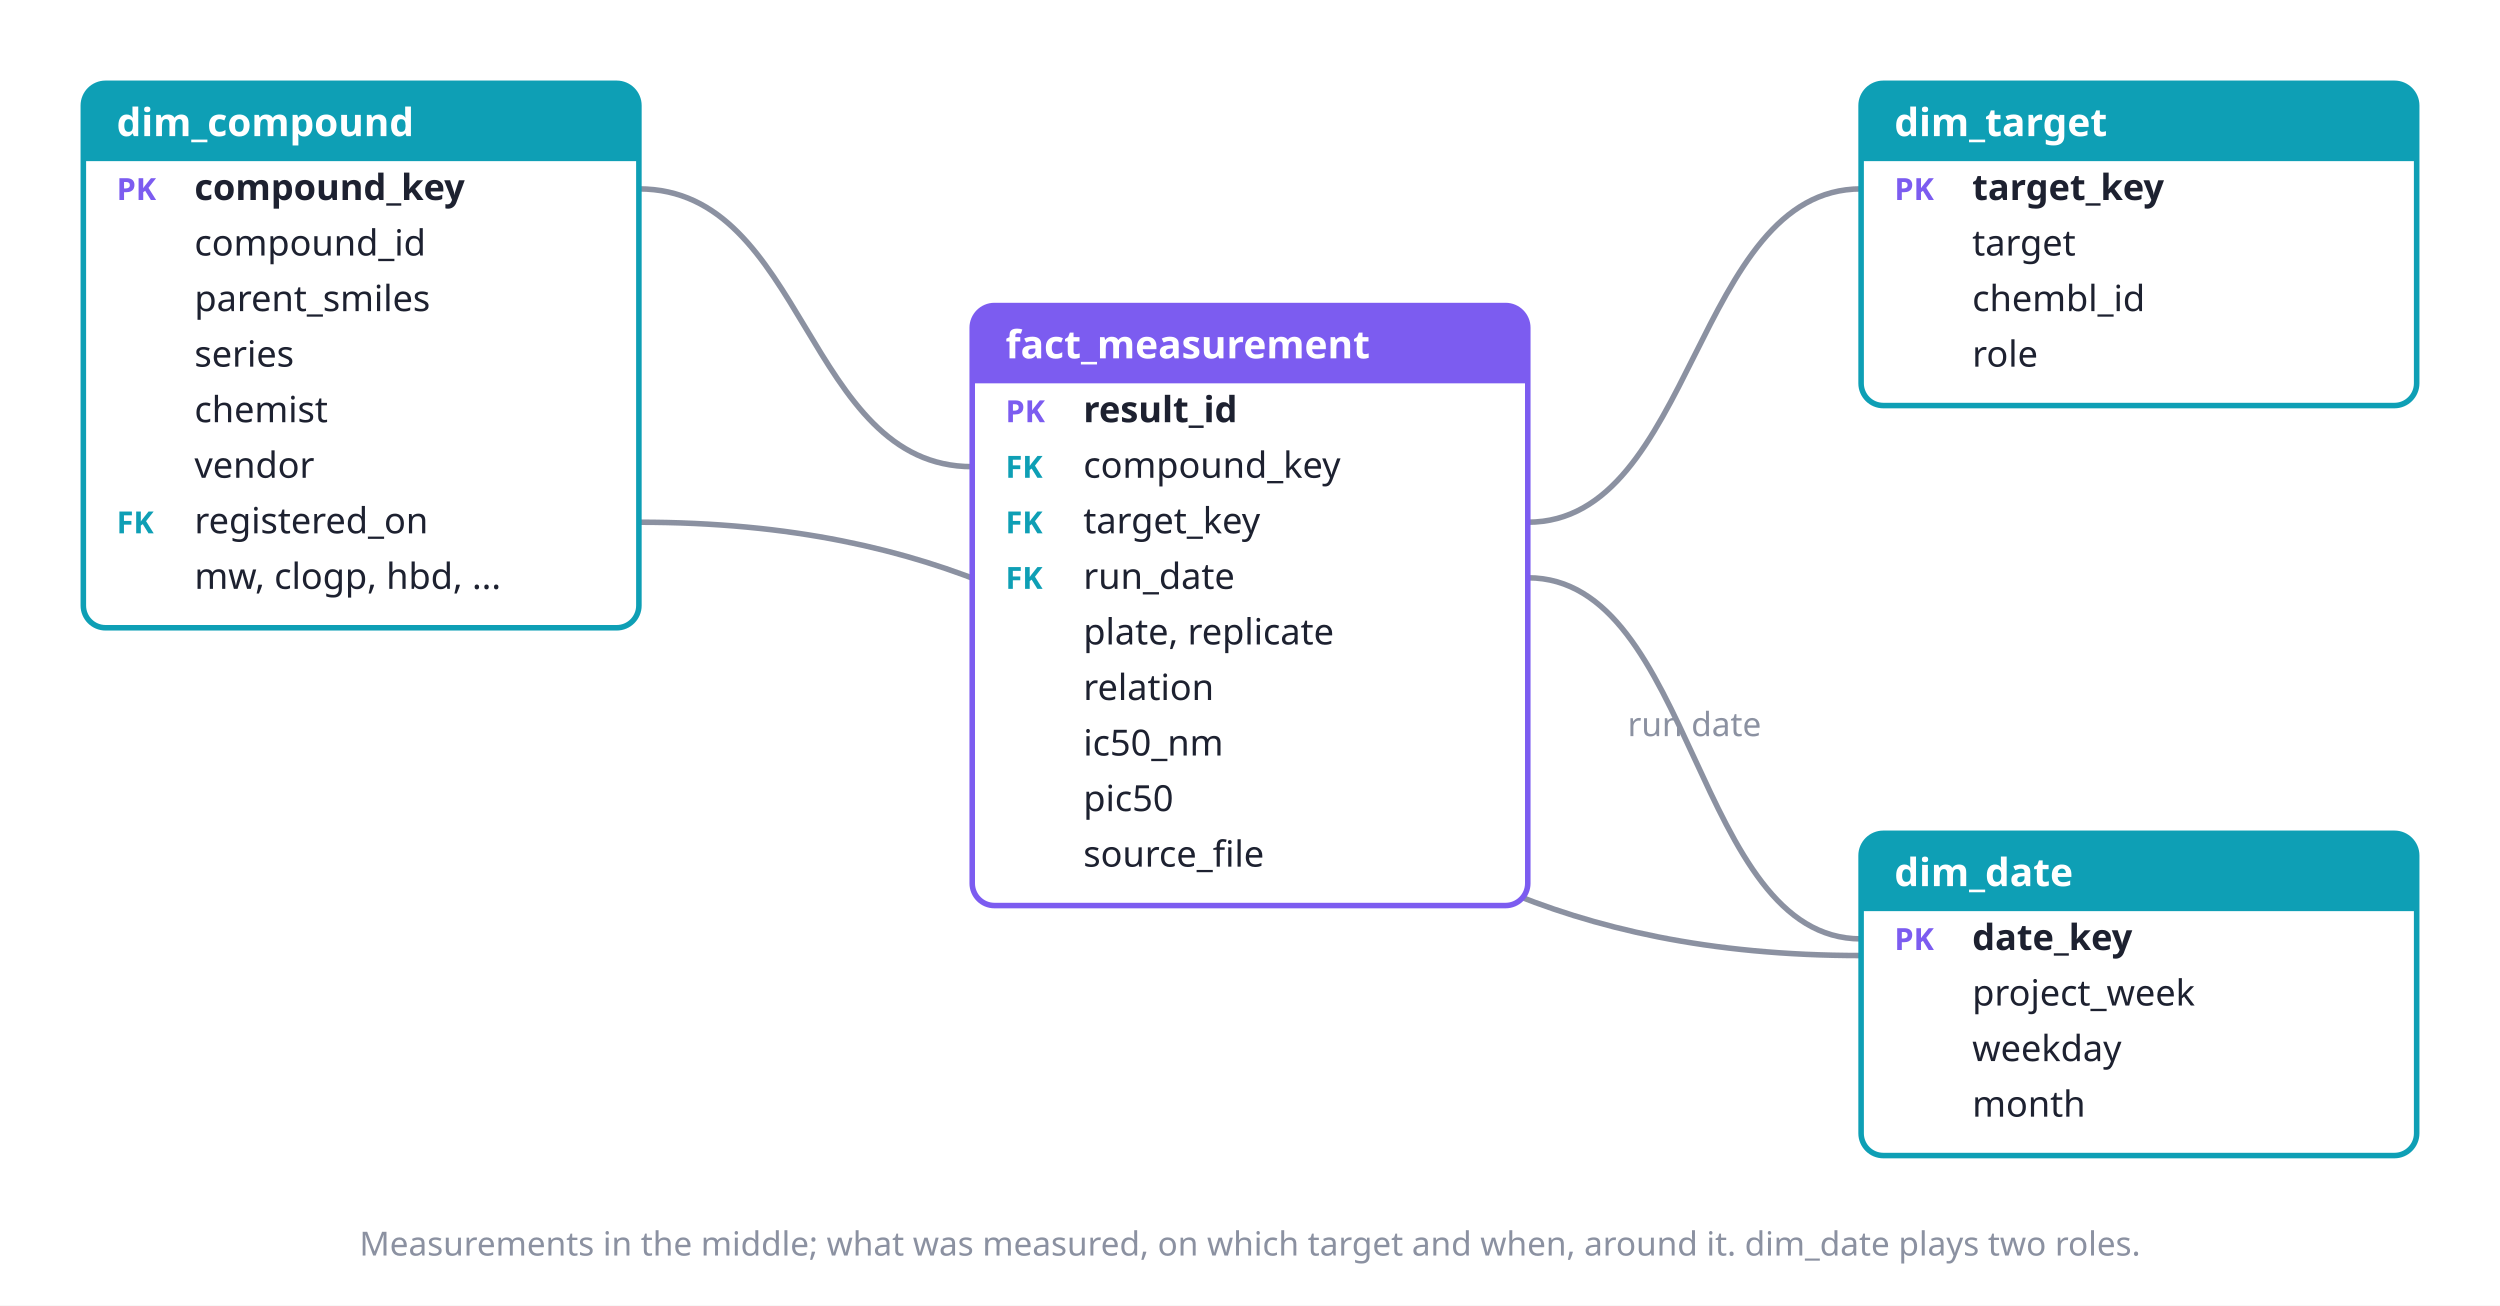
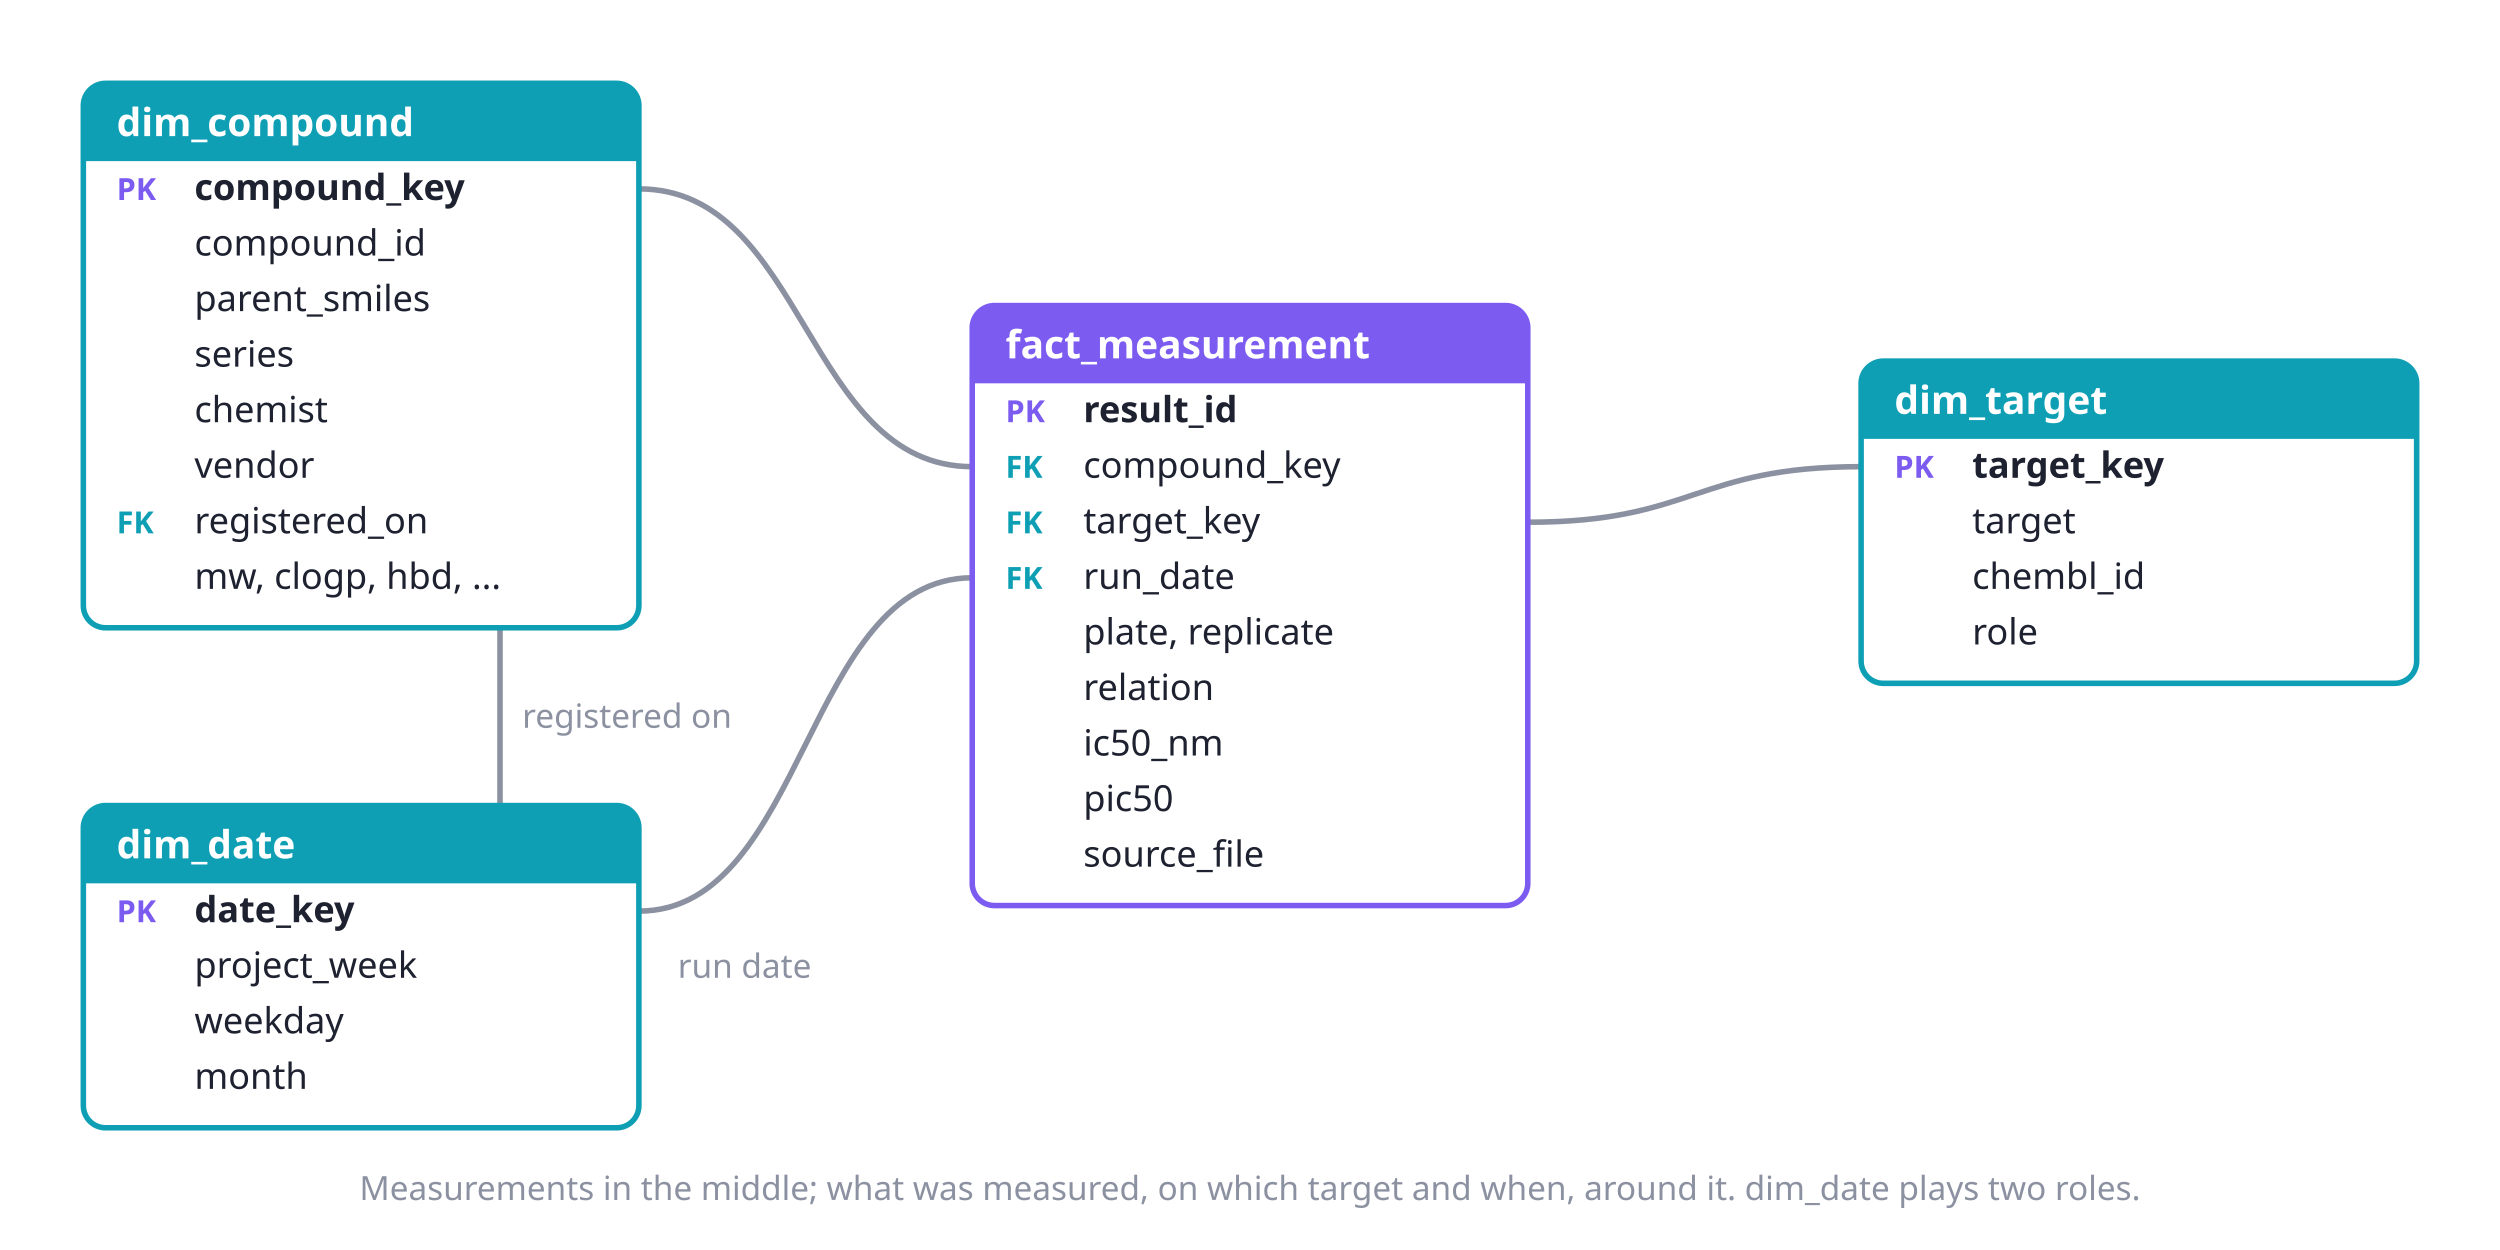
- <svg xmlns="http://www.w3.org/2000/svg" viewBox="0 0 900 470" width="900" height="470">
-   <rect width="900" height="470" fill="#ffffff" />
+ <svg xmlns="http://www.w3.org/2000/svg" viewBox="0 0 900 450" width="900" height="450">
+   <rect width="900" height="450" fill="#ffffff" />
  <path d="M230 68 C290.0 68 290.0 168 350 168" fill="none" stroke="#8b91a1" stroke-width="2" />
-   <path d="M670 68 C610.0 68 610.0 188 550 188" fill="none" stroke="#8b91a1" stroke-width="2" />
-   <path d="M670 338 C610.0 338 610.0 208 550 208" fill="none" stroke="#8b91a1" stroke-width="2" />
-   <text x="610.0" y="265.0" font-family="sans-serif" font-size="12" fill="#8b91a1" text-anchor="middle" font-weight="normal">run date</text>
-   <path d="M230 188 C450.0 188 450.0 344 670 344" fill="none" stroke="#8b91a1" stroke-width="2" />
-   <text x="450.0" y="258.0" font-family="sans-serif" font-size="12" fill="#8b91a1" text-anchor="middle" font-weight="normal">registered on</text>
+   <path d="M670 168 C610.0 168 610.0 188 550 188" fill="none" stroke="#8b91a1" stroke-width="2" />
+   <path d="M350 208 C290.0 208 290.0 328 230 328" fill="none" stroke="#8b91a1" stroke-width="2" />
+   <text x="244" y="352" font-family="sans-serif" font-size="12" fill="#8b91a1" text-anchor="start" font-weight="normal">run date</text>
+   <line x1="180" y1="226" x2="180" y2="290" stroke="#8b91a1" stroke-width="2" />
+   <text x="188" y="262.0" font-family="sans-serif" font-size="12" fill="#8b91a1" text-anchor="start" font-weight="normal">registered on</text>
  <rect x="30" y="30" width="200" height="196" rx="8" fill="#ffffff" stroke="#0e9fb5" stroke-width="2" />
  <path d="M30 38 a8 8 0 0 1 8 -8 h184 a8 8 0 0 1 8 8 v20 h-200 z" fill="#0e9fb5" />
  <text x="42" y="49" font-family="sans-serif" font-size="14" fill="#ffffff" text-anchor="start" font-weight="600">dim_compound</text>
  <text x="42" y="72" font-family="sans-serif" font-size="11" fill="#7c5cf0" text-anchor="start" font-weight="600">PK</text>
  <text x="70" y="72" font-family="sans-serif" font-size="13" fill="#1d2130" text-anchor="start" font-weight="600">compound_key</text>
  <text x="70" y="92" font-family="sans-serif" font-size="13" fill="#1d2130" text-anchor="start" font-weight="normal">compound_id</text>
  <text x="70" y="112" font-family="sans-serif" font-size="13" fill="#1d2130" text-anchor="start" font-weight="normal">parent_smiles</text>
  <text x="70" y="132" font-family="sans-serif" font-size="13" fill="#1d2130" text-anchor="start" font-weight="normal">series</text>
  <text x="70" y="152" font-family="sans-serif" font-size="13" fill="#1d2130" text-anchor="start" font-weight="normal">chemist</text>
  <text x="70" y="172" font-family="sans-serif" font-size="13" fill="#1d2130" text-anchor="start" font-weight="normal">vendor</text>
  <text x="42" y="192" font-family="sans-serif" font-size="11" fill="#0e9fb5" text-anchor="start" font-weight="600">FK</text>
  <text x="70" y="192" font-family="sans-serif" font-size="13" fill="#1d2130" text-anchor="start" font-weight="normal">registered_on</text>
  <text x="70" y="212" font-family="sans-serif" font-size="13" fill="#1d2130" text-anchor="start" font-weight="normal">mw, clogp, hbd, ...</text>
  <rect x="350" y="110" width="200" height="216" rx="8" fill="#ffffff" stroke="#7c5cf0" stroke-width="2" />
  <path d="M350 118 a8 8 0 0 1 8 -8 h184 a8 8 0 0 1 8 8 v20 h-200 z" fill="#7c5cf0" />
  <text x="362" y="129" font-family="sans-serif" font-size="14" fill="#ffffff" text-anchor="start" font-weight="600">fact_measurement</text>
  <text x="362" y="152" font-family="sans-serif" font-size="11" fill="#7c5cf0" text-anchor="start" font-weight="600">PK</text>
  <text x="390" y="152" font-family="sans-serif" font-size="13" fill="#1d2130" text-anchor="start" font-weight="600">result_id</text>
  <text x="362" y="172" font-family="sans-serif" font-size="11" fill="#0e9fb5" text-anchor="start" font-weight="600">FK</text>
  <text x="390" y="172" font-family="sans-serif" font-size="13" fill="#1d2130" text-anchor="start" font-weight="normal">compound_key</text>
  <text x="362" y="192" font-family="sans-serif" font-size="11" fill="#0e9fb5" text-anchor="start" font-weight="600">FK</text>
  <text x="390" y="192" font-family="sans-serif" font-size="13" fill="#1d2130" text-anchor="start" font-weight="normal">target_key</text>
  <text x="362" y="212" font-family="sans-serif" font-size="11" fill="#0e9fb5" text-anchor="start" font-weight="600">FK</text>
  <text x="390" y="212" font-family="sans-serif" font-size="13" fill="#1d2130" text-anchor="start" font-weight="normal">run_date</text>
  <text x="390" y="232" font-family="sans-serif" font-size="13" fill="#1d2130" text-anchor="start" font-weight="normal">plate, replicate</text>
  <text x="390" y="252" font-family="sans-serif" font-size="13" fill="#1d2130" text-anchor="start" font-weight="normal">relation</text>
  <text x="390" y="272" font-family="sans-serif" font-size="13" fill="#1d2130" text-anchor="start" font-weight="normal">ic50_nm</text>
  <text x="390" y="292" font-family="sans-serif" font-size="13" fill="#1d2130" text-anchor="start" font-weight="normal">pic50</text>
  <text x="390" y="312" font-family="sans-serif" font-size="13" fill="#1d2130" text-anchor="start" font-weight="normal">source_file</text>
-   <rect x="670" y="30" width="200" height="116" rx="8" fill="#ffffff" stroke="#0e9fb5" stroke-width="2" />
-   <path d="M670 38 a8 8 0 0 1 8 -8 h184 a8 8 0 0 1 8 8 v20 h-200 z" fill="#0e9fb5" />
-   <text x="682" y="49" font-family="sans-serif" font-size="14" fill="#ffffff" text-anchor="start" font-weight="600">dim_target</text>
-   <text x="682" y="72" font-family="sans-serif" font-size="11" fill="#7c5cf0" text-anchor="start" font-weight="600">PK</text>
-   <text x="710" y="72" font-family="sans-serif" font-size="13" fill="#1d2130" text-anchor="start" font-weight="600">target_key</text>
-   <text x="710" y="92" font-family="sans-serif" font-size="13" fill="#1d2130" text-anchor="start" font-weight="normal">target</text>
-   <text x="710" y="112" font-family="sans-serif" font-size="13" fill="#1d2130" text-anchor="start" font-weight="normal">chembl_id</text>
-   <text x="710" y="132" font-family="sans-serif" font-size="13" fill="#1d2130" text-anchor="start" font-weight="normal">role</text>
-   <rect x="670" y="300" width="200" height="116" rx="8" fill="#ffffff" stroke="#0e9fb5" stroke-width="2" />
-   <path d="M670 308 a8 8 0 0 1 8 -8 h184 a8 8 0 0 1 8 8 v20 h-200 z" fill="#0e9fb5" />
-   <text x="682" y="319" font-family="sans-serif" font-size="14" fill="#ffffff" text-anchor="start" font-weight="600">dim_date</text>
-   <text x="682" y="342" font-family="sans-serif" font-size="11" fill="#7c5cf0" text-anchor="start" font-weight="600">PK</text>
-   <text x="710" y="342" font-family="sans-serif" font-size="13" fill="#1d2130" text-anchor="start" font-weight="600">date_key</text>
-   <text x="710" y="362" font-family="sans-serif" font-size="13" fill="#1d2130" text-anchor="start" font-weight="normal">project_week</text>
-   <text x="710" y="382" font-family="sans-serif" font-size="13" fill="#1d2130" text-anchor="start" font-weight="normal">weekday</text>
-   <text x="710" y="402" font-family="sans-serif" font-size="13" fill="#1d2130" text-anchor="start" font-weight="normal">month</text>
-   <text x="450.0" y="452" font-family="sans-serif" font-size="12" fill="#8b91a1" text-anchor="middle" font-weight="normal">Measurements in the middle; what was measured, on which target and when, around it. dim_date plays two roles.</text>
+   <rect x="670" y="130" width="200" height="116" rx="8" fill="#ffffff" stroke="#0e9fb5" stroke-width="2" />
+   <path d="M670 138 a8 8 0 0 1 8 -8 h184 a8 8 0 0 1 8 8 v20 h-200 z" fill="#0e9fb5" />
+   <text x="682" y="149" font-family="sans-serif" font-size="14" fill="#ffffff" text-anchor="start" font-weight="600">dim_target</text>
+   <text x="682" y="172" font-family="sans-serif" font-size="11" fill="#7c5cf0" text-anchor="start" font-weight="600">PK</text>
+   <text x="710" y="172" font-family="sans-serif" font-size="13" fill="#1d2130" text-anchor="start" font-weight="600">target_key</text>
+   <text x="710" y="192" font-family="sans-serif" font-size="13" fill="#1d2130" text-anchor="start" font-weight="normal">target</text>
+   <text x="710" y="212" font-family="sans-serif" font-size="13" fill="#1d2130" text-anchor="start" font-weight="normal">chembl_id</text>
+   <text x="710" y="232" font-family="sans-serif" font-size="13" fill="#1d2130" text-anchor="start" font-weight="normal">role</text>
+   <rect x="30" y="290" width="200" height="116" rx="8" fill="#ffffff" stroke="#0e9fb5" stroke-width="2" />
+   <path d="M30 298 a8 8 0 0 1 8 -8 h184 a8 8 0 0 1 8 8 v20 h-200 z" fill="#0e9fb5" />
+   <text x="42" y="309" font-family="sans-serif" font-size="14" fill="#ffffff" text-anchor="start" font-weight="600">dim_date</text>
+   <text x="42" y="332" font-family="sans-serif" font-size="11" fill="#7c5cf0" text-anchor="start" font-weight="600">PK</text>
+   <text x="70" y="332" font-family="sans-serif" font-size="13" fill="#1d2130" text-anchor="start" font-weight="600">date_key</text>
+   <text x="70" y="352" font-family="sans-serif" font-size="13" fill="#1d2130" text-anchor="start" font-weight="normal">project_week</text>
+   <text x="70" y="372" font-family="sans-serif" font-size="13" fill="#1d2130" text-anchor="start" font-weight="normal">weekday</text>
+   <text x="70" y="392" font-family="sans-serif" font-size="13" fill="#1d2130" text-anchor="start" font-weight="normal">month</text>
+   <text x="450.0" y="432" font-family="sans-serif" font-size="12" fill="#8b91a1" text-anchor="middle" font-weight="normal">Measurements in the middle; what was measured, on which target and when, around it. dim_date plays two roles.</text>
</svg>
